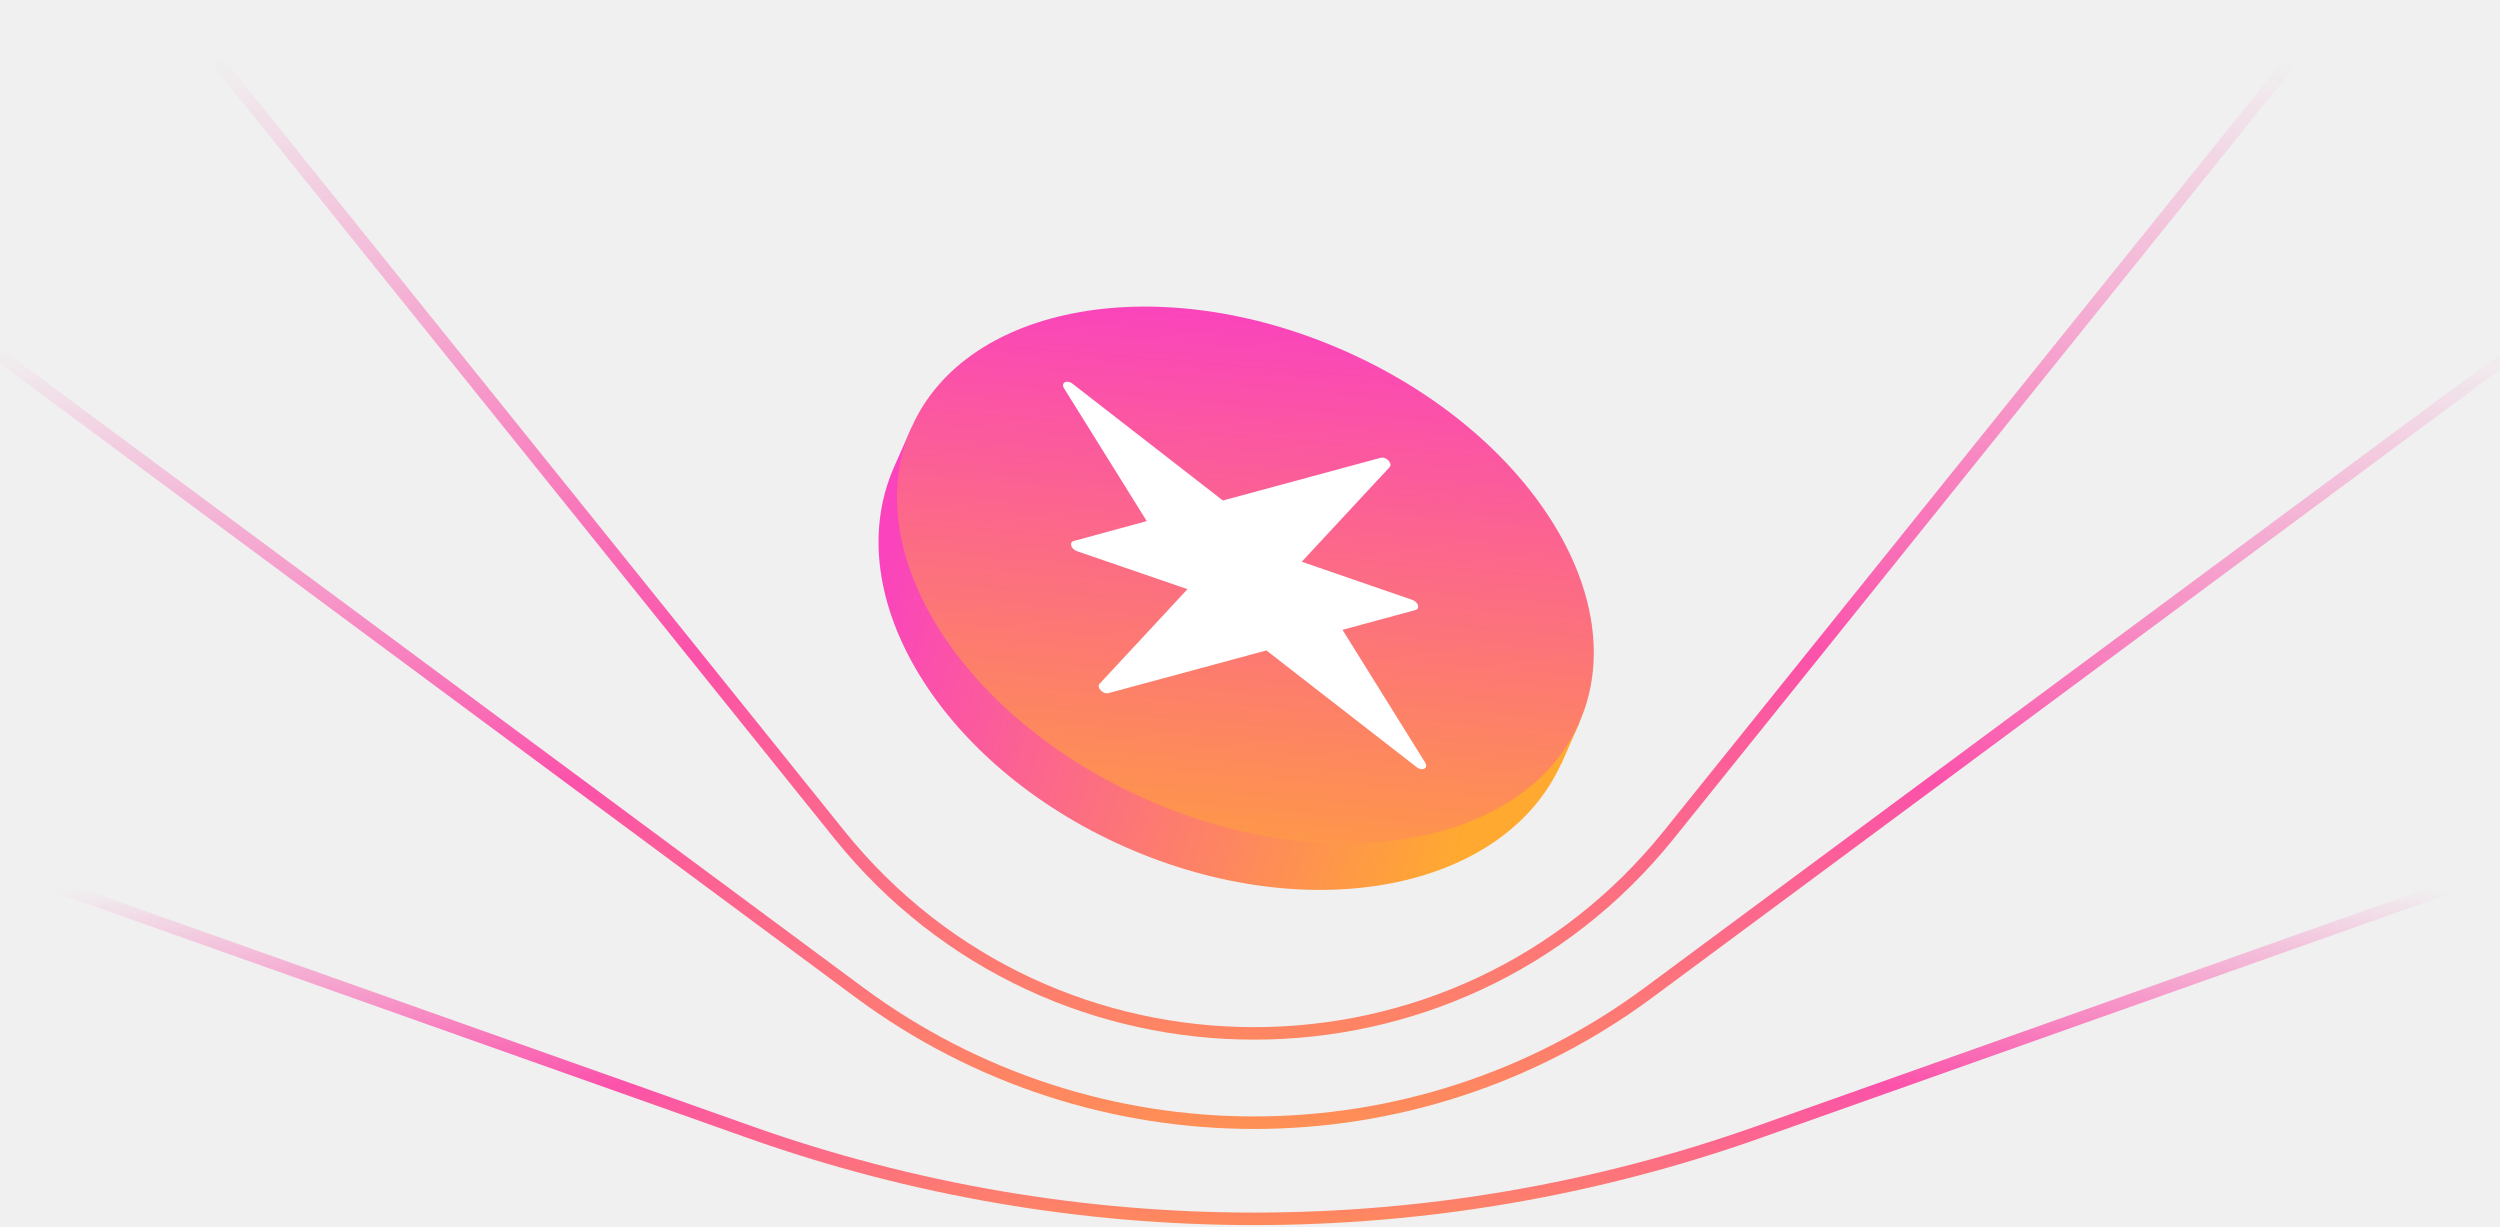
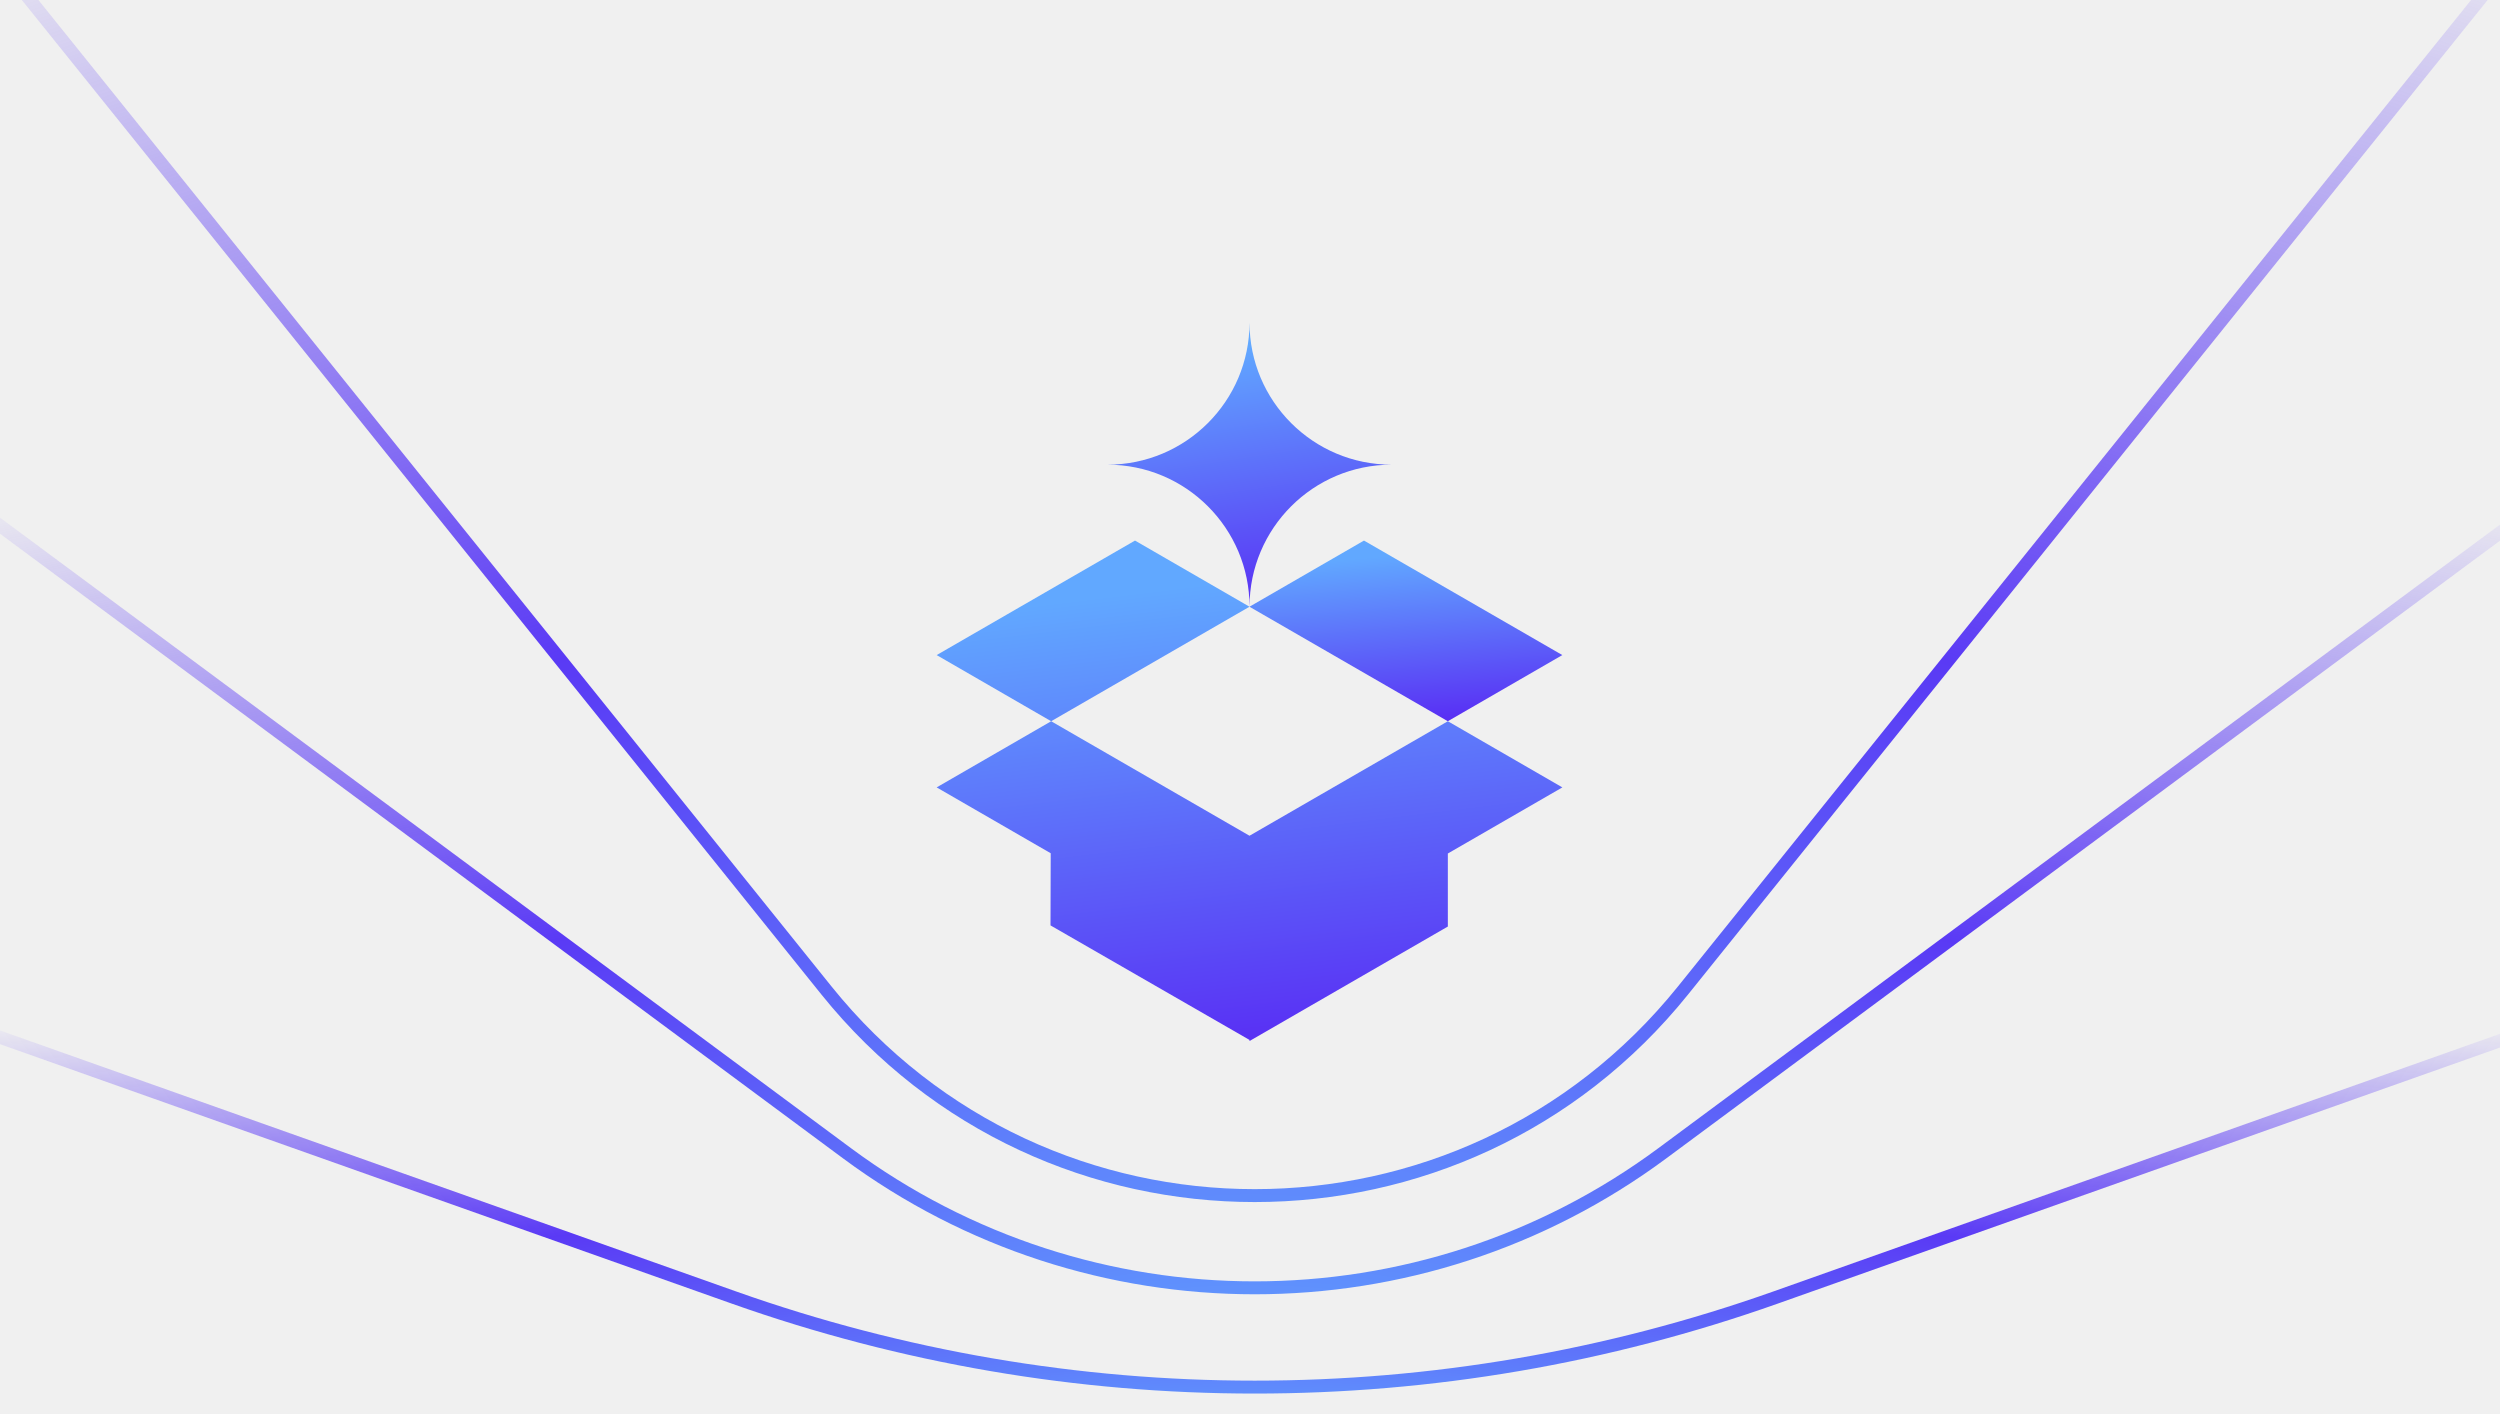
- <svg xmlns="http://www.w3.org/2000/svg" width="424" height="208" viewBox="0 0 424 208" fill="none">
-   <path d="M-149.086 94.05L127.143 191.995C182.493 211.621 242.907 211.621 298.256 191.995L573.227 94.496" stroke="url(#paint0_radial_0_1)" stroke-width="2.122" />
-   <path d="M573.113 -49.138L279.644 168.308C239.872 197.777 185.507 197.777 145.734 168.308L-149.092 -50.144" stroke="url(#paint1_radial_0_1)" stroke-width="2.122" />
-   <path d="M-149.145 -221.001L142.348 141.556C178.482 186.5 246.916 186.499 283.05 141.556L573.23 -219.369" stroke="url(#paint2_radial_0_1)" stroke-width="2.122" />
-   <path d="M267.175 121.387C267.137 121.645 267.273 121.897 267.512 122.003C267.8 122.13 267.931 122.468 267.803 122.756L264.799 129.558C264.795 129.567 264.784 129.571 264.775 129.567C264.766 129.563 264.755 129.567 264.751 129.577C254.945 151.085 221.971 157.401 190.853 143.657C159.728 129.91 142.187 101.273 151.493 79.537C151.494 79.535 151.493 79.533 151.491 79.532C151.49 79.531 151.489 79.529 151.49 79.527L154.506 72.697C154.63 72.417 154.958 72.29 155.238 72.414C155.47 72.516 155.741 72.449 155.9 72.252C168.932 56.216 198.038 52.596 225.68 64.805C253.317 77.011 270.243 100.956 267.175 121.387Z" fill="url(#paint3_linear_0_1)" />
-   <path d="M194.418 135.571C225.696 149.386 258.574 143.554 267.853 122.546C277.132 101.537 259.298 73.308 228.02 59.493C196.742 45.678 163.864 51.509 154.585 72.518C145.306 93.526 163.14 121.756 194.418 135.571Z" fill="url(#paint4_linear_0_1)" />
-   <path d="M220.778 95.271L235.675 79.231C236.254 78.607 235.098 77.39 234.165 77.642L207.399 84.885L181.891 65.072C180.94 64.334 179.871 64.907 180.454 65.843L194.488 88.38L182.103 91.753C181.281 91.977 181.641 93.131 182.64 93.475L201.394 99.923L186.497 115.964C185.917 116.588 187.074 117.805 188.006 117.553L214.776 110.312L240.281 130.122C241.231 130.861 242.301 130.287 241.718 129.352L227.685 106.817L240.068 103.463C240.892 103.24 240.533 102.086 239.534 101.742L220.778 95.271Z" fill="white" />
+ <svg xmlns="http://www.w3.org/2000/svg" fill="none" viewBox="156.78 200.912 410.573 232.088" style="max-height: 500px" width="410.573" height="232.088">
+   <g clip-path="url(#clip0_26_123)">
+     <path fill="url(#paint0_linear_26_123)" d="M361.988 300.561C361.988 287.673 372.437 277.226 385.324 277.226C372.435 277.226 361.988 266.779 361.988 253.89C361.988 266.779 351.541 277.226 338.652 277.226C351.541 277.226 361.988 287.673 361.988 300.561Z" />
+     <path fill="url(#paint1_linear_26_123)" d="M361.977 300.553L373.87 307.419L391.176 317.41L394.551 319.361L413.359 308.494L380.785 289.689L361.977 300.553Z" />
+     <path fill="url(#paint2_linear_26_123)" d="M361.984 338.166L329.41 319.361L332.788 317.41L337.093 314.925L361.984 300.553L343.179 289.689L310.605 308.494L329.399 319.354V319.367L310.605 330.225L329.338 341.041L329.304 352.891L361.984 371.699V371.881L394.558 353.076V341.082L413.366 330.225L394.558 319.361L361.984 338.166Z" />
+   </g>
+   <path stroke-width="2.122" stroke="url(#paint3_radial_26_123)" d="M1.059 316.051L277.288 413.996C332.638 433.622 393.052 433.622 448.401 413.996L723.372 316.497" />
+   <path stroke-width="2.122" stroke="url(#paint4_radial_26_123)" d="M723.258 172.863L429.79 390.309C390.017 419.778 335.652 419.778 295.879 390.309L1.053 171.857" />
+   <path stroke-width="2.122" stroke="url(#paint5_radial_26_123)" d="M1 1L292.493 363.558C328.627 408.501 397.061 408.501 433.195 363.557L723.376 2.632" />
  <defs>
-     <radialGradient id="paint0_radial_0_1" cx="0" cy="0" r="1" gradientUnits="userSpaceOnUse" gradientTransform="translate(212.07 218.255) rotate(-90) scale(76.2548 429.363)">
-       <stop stop-color="#FF9F3F" />
-       <stop offset="0.515" stop-color="#FB52AA" />
-       <stop offset="1" stop-color="#FB52AA" stop-opacity="0" />
+     <linearGradient gradientUnits="userSpaceOnUse" y2="263.582" x2="321.804" y1="310.283" x1="328.929" id="paint0_linear_26_123">
+       <stop stop-color="#5823F3" />
+       <stop stop-color="#61A8FF" offset="1" />
+     </linearGradient>
+     <linearGradient gradientUnits="userSpaceOnUse" y2="295.393" x2="348.617" y1="325.541" x1="351.273" id="paint1_linear_26_123">
+       <stop stop-color="#5823F3" />
+       <stop stop-color="#61A8FF" offset="1" />
+     </linearGradient>
+     <linearGradient gradientUnits="userSpaceOnUse" y2="306.077" x2="279.077" y1="389.001" x1="289.197" id="paint2_linear_26_123">
+       <stop stop-color="#5823F3" />
+       <stop stop-color="#61A8FF" offset="1" />
+     </linearGradient>
+     <radialGradient gradientTransform="translate(362.215 440.256) rotate(-90) scale(81.0663 456.456)" gradientUnits="userSpaceOnUse" r="1" cy="0" cx="0" id="paint3_radial_26_123">
+       <stop stop-color="#61A8FF" />
+       <stop stop-color="#5A3AF5" offset="0.515" />
+       <stop stop-opacity="0" stop-color="#5A3AF5" offset="1" />
    </radialGradient>
-     <radialGradient id="paint1_radial_0_1" cx="0" cy="0" r="1" gradientUnits="userSpaceOnUse" gradientTransform="translate(212.011 209.398) rotate(-90) scale(169.398 456.388)">
-       <stop stop-color="#FF9F3F" />
-       <stop offset="0.515" stop-color="#FB52AA" />
-       <stop offset="1" stop-color="#FB52AA" stop-opacity="0" />
+     <radialGradient gradientTransform="translate(362.156 431.399) rotate(-90) scale(169.398 456.388)" gradientUnits="userSpaceOnUse" r="1" cy="0" cx="0" id="paint4_radial_26_123">
+       <stop stop-color="#61A8FF" />
+       <stop stop-color="#5A3AF5" offset="0.515" />
+       <stop stop-opacity="0" stop-color="#5A3AF5" offset="1" />
    </radialGradient>
-     <radialGradient id="paint2_radial_0_1" cx="0" cy="0" r="1" gradientUnits="userSpaceOnUse" gradientTransform="translate(212.043 214.754) rotate(-90) scale(232.754 373.586)">
-       <stop stop-color="#FF9F3F" />
-       <stop offset="0.515" stop-color="#FB52AA" />
-       <stop offset="1" stop-color="#FB52AA" stop-opacity="0" />
+     <radialGradient gradientTransform="translate(362.188 436.755) rotate(-90) scale(284.409 456.496)" gradientUnits="userSpaceOnUse" r="1" cy="0" cx="0" id="paint5_radial_26_123">
+       <stop stop-color="#61A8FF" />
+       <stop stop-color="#5A3AF5" offset="0.515" />
+       <stop stop-opacity="0" stop-color="#5A3AF5" offset="1" />
    </radialGradient>
-     <linearGradient id="paint3_linear_0_1" x1="145.983" y1="105.799" x2="248.773" y2="140.73" gradientUnits="userSpaceOnUse">
-       <stop stop-color="#FA43BD" />
-       <stop offset="1" stop-color="#FFA930" />
-     </linearGradient>
-     <linearGradient id="paint4_linear_0_1" x1="216.035" y1="52.544" x2="206.914" y2="162.126" gradientUnits="userSpaceOnUse">
-       <stop stop-color="#FA43BD" />
-       <stop offset="1" stop-color="#FFA930" />
-     </linearGradient>
+     <clipPath id="clip0_26_123">
+       <rect transform="translate(310.621 253.887)" fill="white" height="118" width="102.762" />
+     </clipPath>
  </defs>
</svg>
